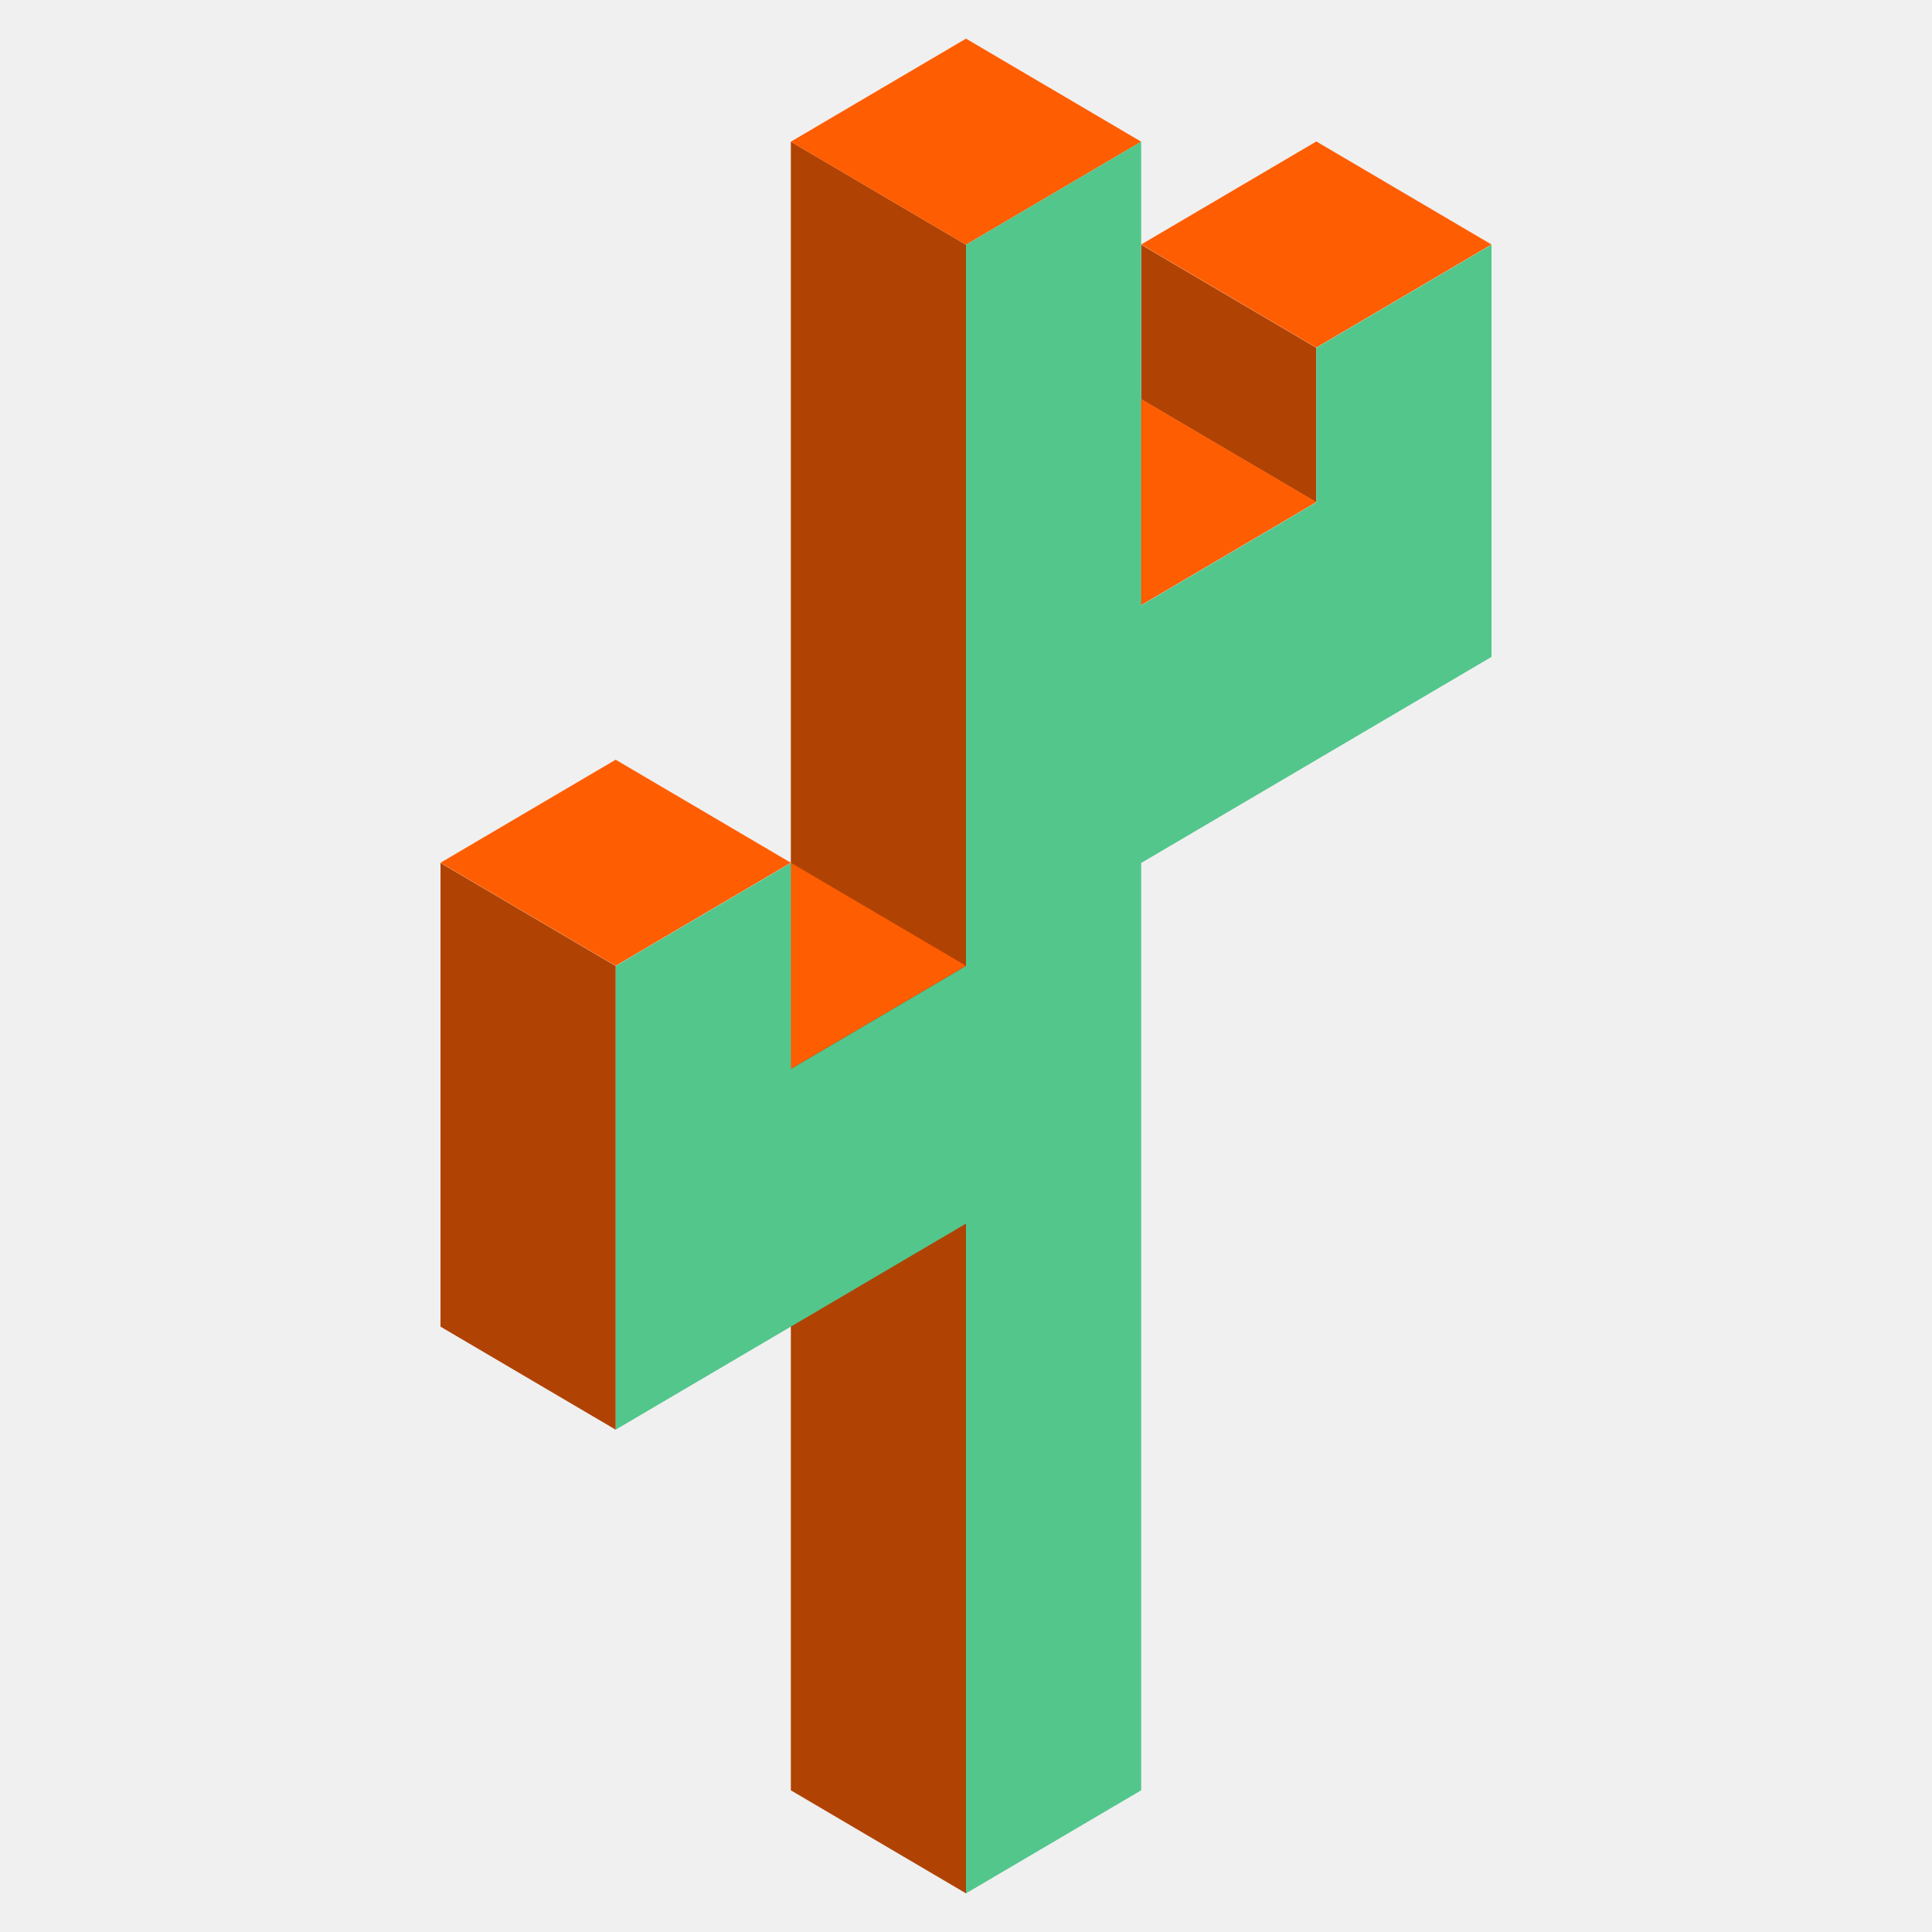
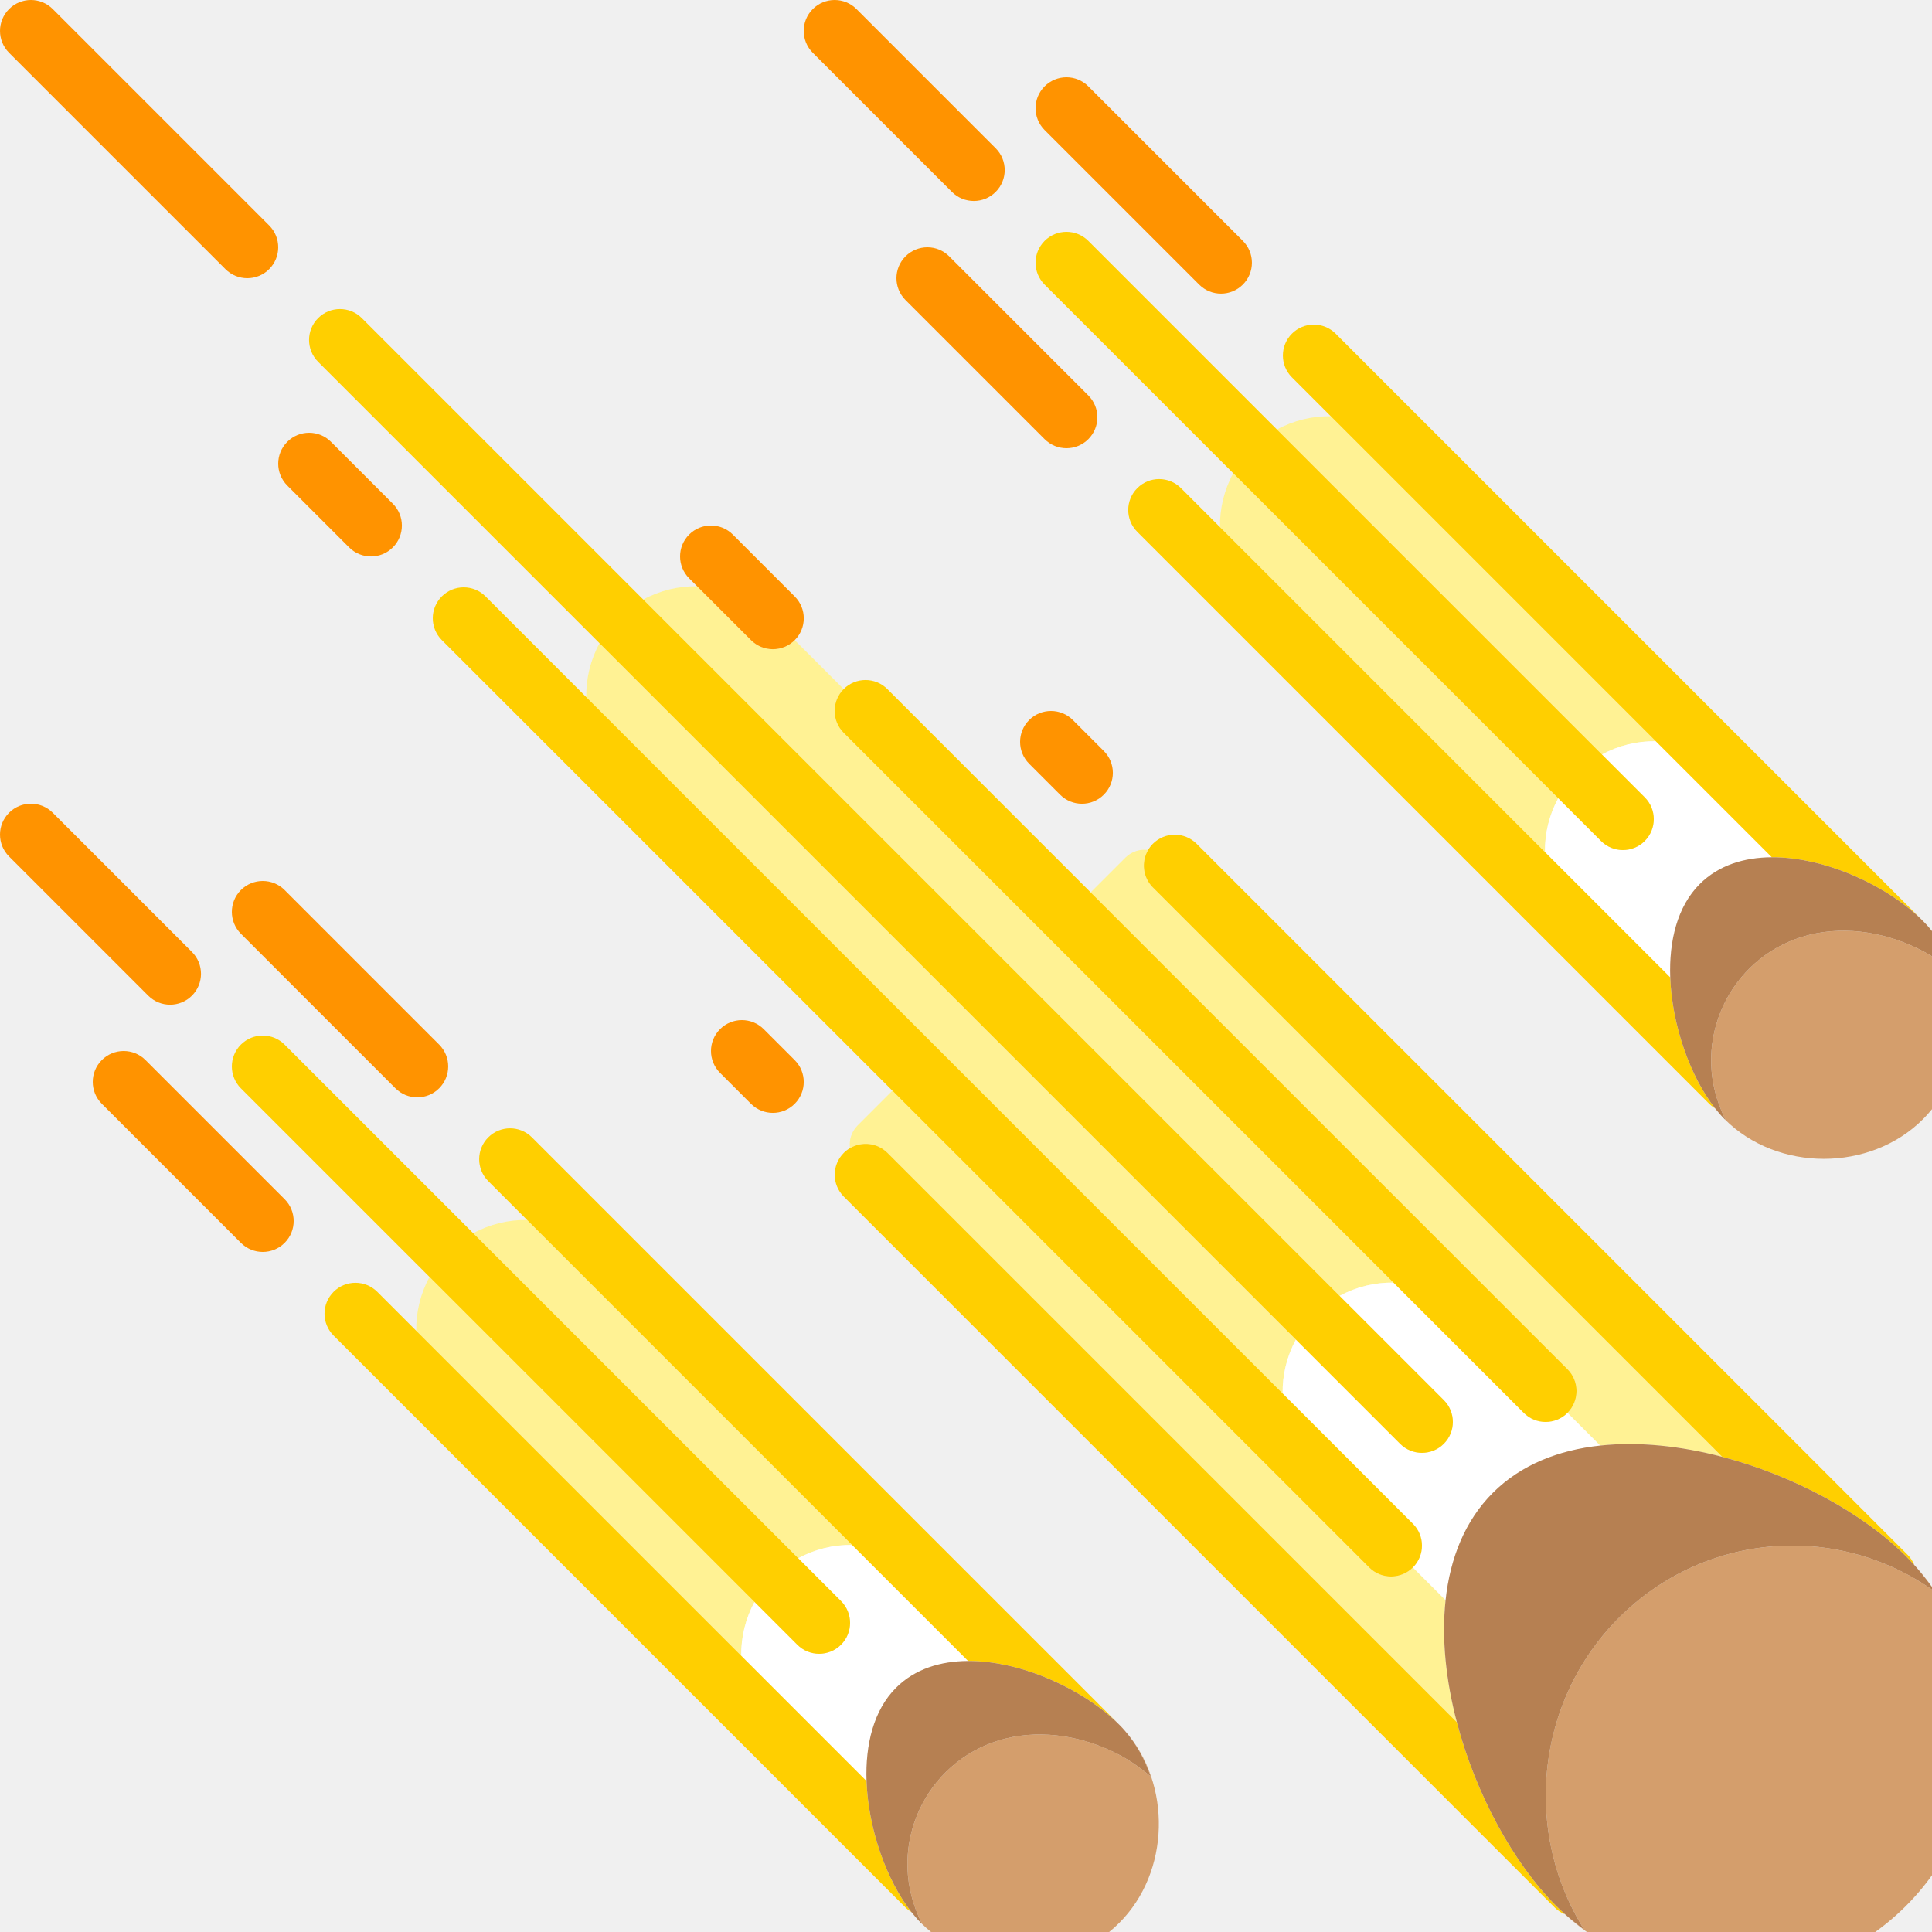
<svg xmlns="http://www.w3.org/2000/svg" fill="none" viewBox="0 0 500 500">
-   <path fill="#B04304" d="M295.334 103.333v-40L340.667 90v40l-45.333-26.667ZM250.001 63.333l-45.334-26.666v426.666L250.001 490V63.333Z" />
-   <path fill="#FF5D01" d="m250.001 129.944 45.333-26.667 45.333 26.667-45.333 26.667-45.333-26.667ZM204.667 36.667 250.001 10l45.333 26.667-45.333 26.666-45.334-26.666ZM295.334 63.277l45.333-26.666L386 63.277l-45.333 26.667-45.333-26.667ZM114 223.277l45.333-26.667 45.334 26.667-45.334 26.667L114 223.277ZM250 249.944l-45.333-26.667v53.333L250 249.944Z" />
-   <path fill="#53C68C" d="m250 63.333 45.333-26.666v120L340.667 130V90L386 63.333V170l-90.667 53.333v240L250 490V316.667L159.333 370V250l45.334-26.667v53.334L250 250V63.333Z" />
-   <path fill="#B04304" d="M159.333 250 114 223.334v120L159.333 370V250Z" />
+   <g id="SVGRepo_bgCarrier" stroke-width="0" />
+   <g id="SVGRepo_tracerCarrier" stroke-linecap="round" stroke-linejoin="round" />
+   <g id="SVGRepo_iconCarrier">
+     <g>
+       <path style="fill:#FFF294;" d="M403.27,206.581l-84.109-84.109c-2.36,4.328-3.505,9.139-3.436,13.939l84.109,84.109 C399.765,215.72,400.91,210.909,403.27,206.581z">
+             </path>
+       <path style="fill:#FFF294;" d="M428.522,191.833l-84.109-84.109c-4.8-0.069-9.611,1.076-13.939,3.436l84.109,84.109 C418.911,192.909,423.722,191.763,428.522,191.833z">
+             </path>
+       <path style="fill:#FFFFFF;" d="M399.835,220.52l32.427,32.427c-0.334-9.41,1.81-18.329,7.631-24.15 c4.879-4.879,11.505-6.901,18.656-6.938l-30.026-30.026c-4.8-0.069-9.611,1.076-13.939,3.436l11.075,11.075 c3.125,3.125,3.125,8.188,0,11.313c-1.563,1.563-3.609,2.344-5.656,2.344s-4.094-0.781-5.656-2.344l-11.075-11.075 C400.91,210.909,399.765,215.72,399.835,220.52z">
+             </path>
+       <path style="fill:#FFF294;" d="M220.522,399.833l-84.109-84.109c-4.8-0.069-9.611,1.076-13.939,3.436l84.109,84.109 C210.911,400.909,215.722,399.763,220.522,399.833z">
+             </path>
+       <path style="fill:#FFF294;" d="M195.27,414.581l-84.109-84.109c-2.36,4.328-3.505,9.139-3.436,13.939l84.109,84.109 C191.765,423.72,192.91,418.909,195.27,414.581z">
+             </path>
+       <path style="fill:#FFFFFF;" d="M206.583,403.268l11.075,11.075c3.125,3.125,3.125,8.188,0,11.312 c-1.563,1.563-3.609,2.344-5.656,2.344s-4.094-0.781-5.656-2.344l-11.075-11.075c-2.36,4.328-3.505,9.139-3.436,13.939 l32.427,32.427c-0.333-9.409,1.81-18.328,7.631-24.149c4.88-4.88,11.506-6.902,18.657-6.938l-30.027-30.027 C215.722,399.763,210.911,400.909,206.583,403.268z">
+             </path>
+       <path style="fill:#FFF294;" d="M229.681,298.367l147.349,147.349c-2.802-10.673-4.001-21.588-2.918-31.605l-8.455-8.455 c-1.563,1.563-3.609,2.344-5.656,2.344s-4.094-0.781-5.656-2.344L230.948,282.259l-8.992,8.992c-1.605,1.605-2.26,3.794-1.98,5.882 C223.042,295.329,227.048,295.734,229.681,298.367z">
+             </path>
+       <path style="fill:#FFF294;" d="M405.658,365.656l8.457,8.457c10.016-1.083,20.931,0.115,31.603,2.915L298.369,229.68 c-2.633-2.633-3.039-6.639-1.234-9.705c-2.088-0.279-4.278,0.376-5.882,1.98l-8.992,8.992l123.397,123.397 C408.783,357.469,408.783,362.531,405.658,365.656z">
+             </path>
+       <path style="fill:#FFF294;" d="M346.692,335.378c4.328-2.36,9.139-3.505,13.939-3.436L218.338,189.648 c-3.125-3.125-3.125-8.188,0-11.313h0l-12.664-12.664v0c-1.563,1.563-3.609,2.344-5.656,2.344s-4.094-0.781-5.656-2.344 l-13.948-13.948c-4.8-0.069-9.611,1.076-13.939,3.436L346.692,335.378z">
+             </path>
+       <path style="fill:#FFF294;" d="M331.944,360.629c-0.069-4.8,1.076-9.611,3.436-13.939L155.161,166.472 c-2.36,4.328-3.505,9.139-3.436,13.939L331.944,360.629z">
+             </path>
+       <path style="fill:#FFFFFF;" d="M414.115,374.113l-8.457-8.457c-1.563,1.563-3.609,2.344-5.656,2.344s-4.094-0.781-5.656-2.344 l-33.714-33.714c-4.8-0.069-9.611,1.076-13.939,3.436l26.966,26.966c3.125,3.125,3.125,8.188,0,11.313 c-1.562,1.563-3.609,2.344-5.656,2.344s-4.094-0.781-5.656-2.344l-26.966-26.966c-2.36,4.328-3.505,9.139-3.436,13.939 l33.714,33.714c3.125,3.125,3.125,8.188,0,11.313l8.455,8.455c1.164-10.768,4.962-20.497,12.232-27.768 C393.616,379.075,403.346,375.278,414.115,374.113z">
+             </path>
+       <path style="fill:#FF9300;" d="M58.346,69.656C59.908,71.219,61.955,72,64.002,72s4.094-0.781,5.656-2.344 c3.125-3.125,3.125-8.188,0-11.313l-56-56c-3.125-3.125-8.188-3.125-11.313,0s-3.125,8.188,0,11.313L58.346,69.656z">
+             </path>
+       <path style="fill:#FFCF00;" d="M335.379,346.69l26.966,26.966c1.563,1.563,3.609,2.344,5.656,2.344s4.094-0.781,5.656-2.344 c3.125-3.125,3.125-8.188,0-11.313l-26.966-26.966L166.474,155.159L93.642,82.328c-3.125-3.125-8.188-3.125-11.313,0 s-3.125,8.188,0,11.313l72.831,72.831L335.379,346.69z">
+             </path>
+       <path style="fill:#FF9300;" d="M200.017,168.016c2.047,0,4.094-0.781,5.656-2.344v0c3.125-3.125,3.125-8.187,0-11.312 l-16.016-16.016c-3.125-3.125-8.188-3.125-11.313,0s-3.125,8.188,0,11.313l2.068,2.068l13.948,13.948 C195.924,167.234,197.97,168.016,200.017,168.016z">
+             </path>
+       <path style="fill:#FFCF00;" d="M218.338,189.648l142.294,142.294l33.714,33.714c1.563,1.563,3.609,2.344,5.656,2.344 s4.094-0.781,5.656-2.344c3.125-3.125,3.125-8.188,0-11.313L282.261,230.947l-52.611-52.611c-3.125-3.125-8.187-3.125-11.312,0h0 C215.213,181.461,215.213,186.523,218.338,189.648z">
+             </path>
+       <path style="fill:#FF9300;" d="M274.353,205.664c1.563,1.563,3.609,2.344,5.656,2.344s4.094-0.781,5.656-2.344 c3.125-3.125,3.125-8.188,0-11.313l-8.008-8.008c-3.125-3.125-8.188-3.125-11.313,0s-3.125,8.187,0,11.312L274.353,205.664z">
+             </path>
+       <path style="fill:#FFCF00;" d="M298.369,229.68l147.349,147.349c18.603,4.882,36.467,14.639,47.542,25.714 c0.746,0.746,1.467,1.508,2.168,2.282c-0.391-0.975-0.979-1.89-1.77-2.68L309.681,218.367c-3.125-3.125-8.188-3.125-11.313,0 c-0.492,0.492-0.897,1.035-1.234,1.607C295.33,223.041,295.735,227.046,298.369,229.68z">
+             </path>
+       <path style="fill:#FF9300;" d="M200.01,288.008c2.047,0,4.094-0.781,5.656-2.344c3.125-3.125,3.125-8.188,0-11.313l-8.008-8.008 c-3.125-3.125-8.188-3.125-11.313,0s-3.125,8.188,0,11.313l8.008,8.008C195.916,287.226,197.963,288.008,200.01,288.008z">
+             </path>
+       <path style="fill:#FFCF00;" d="M402.744,493.258c-11.071-11.074-20.829-28.938-25.713-47.541L229.681,298.367 c-2.633-2.633-6.639-3.039-9.705-1.233c-0.572,0.337-1.116,0.742-1.607,1.233c-3.125,3.125-3.125,8.188,0,11.312l183.976,183.977 c0.79,0.79,1.704,1.379,2.679,1.769c-0.157-0.143-0.308-0.297-0.464-0.441C403.945,494.425,403.338,493.852,402.744,493.258z">
+             </path>
+       <path style="fill:#FF9300;" d="M85.658,114.344c-3.125-3.125-8.188-3.125-11.313,0s-3.125,8.188,0,11.313l16.008,16.008 c1.563,1.563,3.609,2.344,5.656,2.344s4.094-0.781,5.656-2.344c3.125-3.125,3.125-8.188,0-11.313L85.658,114.344z">
+             </path>
+       <path style="fill:#FFCF00;" d="M360.002,408c2.047,0,4.094-0.781,5.656-2.344c3.125-3.125,3.125-8.188,0-11.313l-33.714-33.714 L151.726,180.411l-26.068-26.068c-3.125-3.125-8.188-3.125-11.313,0s-3.125,8.188,0,11.313l116.603,116.603l123.397,123.397 C355.908,407.219,357.955,408,360.002,408z">
+             </path>
+       <path style="fill:#FF9300;" d="M246.361,49.672c1.563,1.563,3.609,2.344,5.656,2.344s4.094-0.781,5.656-2.344 c3.125-3.125,3.125-8.188,0-11.313L221.658,2.344c-3.125-3.125-8.188-3.125-11.313,0s-3.125,8.188,0,11.313L246.361,49.672z">
+             </path>
+       <path style="fill:#FFCF00;" d="M319.161,122.472l84.109,84.109l11.075,11.075c1.563,1.563,3.609,2.344,5.656,2.344 s4.094-0.781,5.656-2.344c3.125-3.125,3.125-8.188,0-11.313l-11.075-11.075l-84.109-84.109l-48.816-48.816 c-3.125-3.125-8.188-3.125-11.313,0s-3.125,8.188,0,11.312L319.161,122.472z">
+             </path>
+       <path style="fill:#FF9300;" d="M310.338,73.648c1.563,1.563,3.609,2.344,5.656,2.344s4.094-0.781,5.656-2.344 c3.125-3.125,3.125-8.187,0-11.312l-39.992-39.992c-3.125-3.125-8.188-3.125-11.313,0s-3.125,8.188,0,11.313L310.338,73.648z">
+             </path>
+       <path style="fill:#FFCF00;" d="M458.548,221.859c14.088-0.071,30.222,7.592,39.109,16.484L345.666,86.352 c-3.125-3.125-8.188-3.125-11.313,0s-3.125,8.188,0,11.313l10.06,10.06l84.109,84.109L458.548,221.859z">
+             </path>
+       <path style="fill:#FF9300;" d="M276.002,116c2.047,0,4.094-0.781,5.656-2.344c3.125-3.125,3.125-8.188,0-11.313l-36-36 c-3.125-3.125-8.188-3.125-11.313,0s-3.125,8.187,0,11.312l36,36C271.908,115.219,273.955,116,276.002,116z">
+             </path>
+       <path style="fill:#FFCF00;" d="M432.261,252.947l-32.427-32.427l-84.109-84.109l-10.083-10.083c-3.125-3.125-8.188-3.125-11.313,0 s-3.125,8.188,0,11.313l148.016,148.016c0.469,0.469,0.985,0.859,1.528,1.187C437.49,278.707,432.703,265.4,432.261,252.947z">
+             </path>
+       <path style="fill:#FF9300;" d="M44.017,260.016c2.047,0,4.094-0.781,5.656-2.344c3.125-3.125,3.125-8.188,0-11.313l-36.016-36.016 c-3.125-3.125-8.188-3.125-11.313,0s-3.125,8.188,0,11.313l36.016,36.016C39.924,259.234,41.971,260.016,44.017,260.016z">
+             </path>
+       <path style="fill:#FFCF00;" d="M206.345,425.656c1.563,1.563,3.609,2.344,5.656,2.344s4.094-0.781,5.656-2.344 c3.125-3.125,3.125-8.187,0-11.312l-11.075-11.075l-84.109-84.109l-48.816-48.816c-3.125-3.125-8.188-3.125-11.313,0 s-3.125,8.188,0,11.313l48.816,48.816l84.109,84.109L206.345,425.656z">
+             </path>
+       <path style="fill:#FF9300;" d="M62.346,230.344c-3.125,3.125-3.125,8.188,0,11.313l39.992,39.992 c1.563,1.563,3.609,2.344,5.656,2.344s4.094-0.781,5.656-2.344c3.125-3.125,3.125-8.188,0-11.313l-39.992-39.992 C70.533,227.219,65.471,227.219,62.346,230.344z">
+             </path>
+       <path style="fill:#FFCF00;" d="M250.549,429.86c14.088-0.071,30.221,7.592,39.109,16.484c0.006,0.006,0.012,0.013,0.018,0.019 c-0.006-0.006-0.012-0.014-0.018-0.02L137.666,294.351c-3.125-3.125-8.188-3.125-11.313,0s-3.125,8.188,0,11.313l10.06,10.06 l84.109,84.109L250.549,429.86z">
+             </path>
+       <path style="fill:#FF9300;" d="M37.658,274.344c-3.125-3.125-8.188-3.125-11.313,0s-3.125,8.188,0,11.313l36,36 c1.563,1.563,3.609,2.344,5.656,2.344s4.094-0.781,5.656-2.344c3.125-3.125,3.125-8.188,0-11.313L37.658,274.344z">
+             </path>
+       <path style="fill:#FFCF00;" d="M224.261,460.947l-32.427-32.427l-84.109-84.109l-10.083-10.083c-3.125-3.125-8.188-3.125-11.313,0 s-3.125,8.188,0,11.313l148.016,148.016c0.468,0.468,0.984,0.858,1.527,1.186C229.489,486.706,224.702,473.399,224.261,460.947z">
+             </path>
+       <path style="fill:#D49E6C;" d="M495.427,405.024c-0.701-0.773-1.422-1.535-2.168-2.282c2.891,2.892,5.411,6.013,7.631,9.276 c-9.672-6.986-20.901-11.012-32.392-11.85c-16.302-1.189-33.062,3.905-46.388,15.574c-24.266,21.256-28.834,57.068-12.114,83.663 c-1.864-1.379-3.689-2.835-5.437-4.421c0.156,0.145,0.307,0.298,0.464,0.441c12.158,11.029,27.567,16.543,42.977,16.543 c16.391,0,32.781-6.234,45.258-18.711C517.459,469.051,518.179,430.112,495.427,405.024z">
+             </path>
+       <path style="fill:#B68052;" d="M445.718,377.028c-10.672-2.801-21.587-3.998-31.603-2.915 c-10.769,1.164-20.499,4.962-27.769,12.231c-7.27,7.27-11.068,16.999-12.232,27.768c-1.083,10.017,0.116,20.932,2.918,31.605 c4.884,18.603,14.642,36.467,25.713,47.541c0.594,0.594,1.201,1.168,1.816,1.727c1.748,1.587,3.573,3.042,5.437,4.421 c-16.72-26.595-12.151-62.407,12.114-83.663c13.326-11.669,30.086-16.763,46.388-15.574c11.491,0.838,22.72,4.864,32.392,11.85 c-2.221-3.264-4.74-6.384-7.631-9.276C482.185,391.668,464.321,381.91,445.718,377.028z">
+             </path>
+       <path style="fill:#D49E6C;" d="M497.752,246.2c-9.088-4.808-19.723-6.673-29.434-4.281c-19.419,4.777-30.337,25.417-23.359,44.158 c0.456,1.228,1.001,2.484,1.604,3.755c-0.067-0.066-0.151-0.108-0.218-0.175c6.836,6.836,16.242,10.25,25.656,10.25 s18.82-3.414,25.656-10.25c13.194-13.187,13.651-35.982,1.379-49.84c3.07,3.498,5.269,7.583,6.744,11.912 C503.286,249.647,500.643,247.729,497.752,246.2z">
+             </path>
+       <path style="fill:#D49E6C;" d="M497.658,238.344c0.474,0.474,0.93,0.961,1.369,1.46 C498.586,239.306,498.132,238.817,497.658,238.344z">
+             </path>
+       <path style="fill:#B68052;" d="M458.548,221.859c-7.151,0.036-13.777,2.058-18.656,6.938c-5.821,5.821-7.965,14.74-7.631,24.15 c0.442,12.453,5.228,25.76,11.612,33.896c0.801,1.021,1.626,1.967,2.472,2.813c0.067,0.067,0.15,0.109,0.218,0.175 c-0.603-1.271-1.148-2.527-1.604-3.755c-6.979-18.741,3.94-39.381,23.359-44.158c9.711-2.392,20.346-0.526,29.434,4.281 c2.891,1.529,5.534,3.447,8.029,5.529c-1.475-4.33-3.674-8.414-6.744-11.912c-0.003-0.004-0.007-0.008-0.01-0.012 c-0.438-0.499-0.894-0.986-1.369-1.46C488.771,229.451,472.636,221.788,458.548,221.859z">
+             </path>
+       <path style="fill:#D49E6C;" d="M297.781,459.729c-2.495-2.082-5.138-4-8.029-5.529c-9.088-4.808-19.723-6.673-29.434-4.281 c-19.419,4.777-30.337,25.417-23.359,44.158c0.456,1.228,1.001,2.484,1.604,3.755c-0.067-0.066-0.151-0.108-0.218-0.175 c6.836,6.836,16.242,10.25,25.656,10.25c9.414,0,18.82-3.414,25.656-10.25c13.194-13.187,13.651-35.982,1.379-49.84 C294.107,451.315,296.306,455.399,297.781,459.729z">
+             </path>
+       <path style="fill:#D49E6C;" d="M291.027,447.805c-0.435-0.491-0.883-0.973-1.351-1.441c-0.006-0.006-0.012-0.013-0.018-0.019 C290.132,446.819,290.588,447.306,291.027,447.805z">
+             </path>
+       <path style="fill:#B68052;" d="M236.959,494.077c-6.979-18.741,3.94-39.381,23.359-44.158c9.711-2.392,20.346-0.526,29.434,4.281 c2.891,1.529,5.534,3.447,8.029,5.529c-1.475-4.33-3.674-8.414-6.744-11.912c-0.003-0.004-0.007-0.008-0.01-0.012 c-0.438-0.499-0.894-0.986-1.369-1.46c-8.887-8.892-25.021-16.555-39.109-16.484c-7.151,0.036-13.777,2.058-18.657,6.938 c-5.821,5.821-7.965,14.74-7.631,24.149c0.441,12.453,5.228,25.759,11.611,33.895c0.802,1.022,1.627,1.968,2.473,2.815 c0.067,0.067,0.15,0.109,0.218,0.175C237.96,496.562,237.415,495.305,236.959,494.077z">
+             </path>
+     </g>
+   </g>
</svg>
